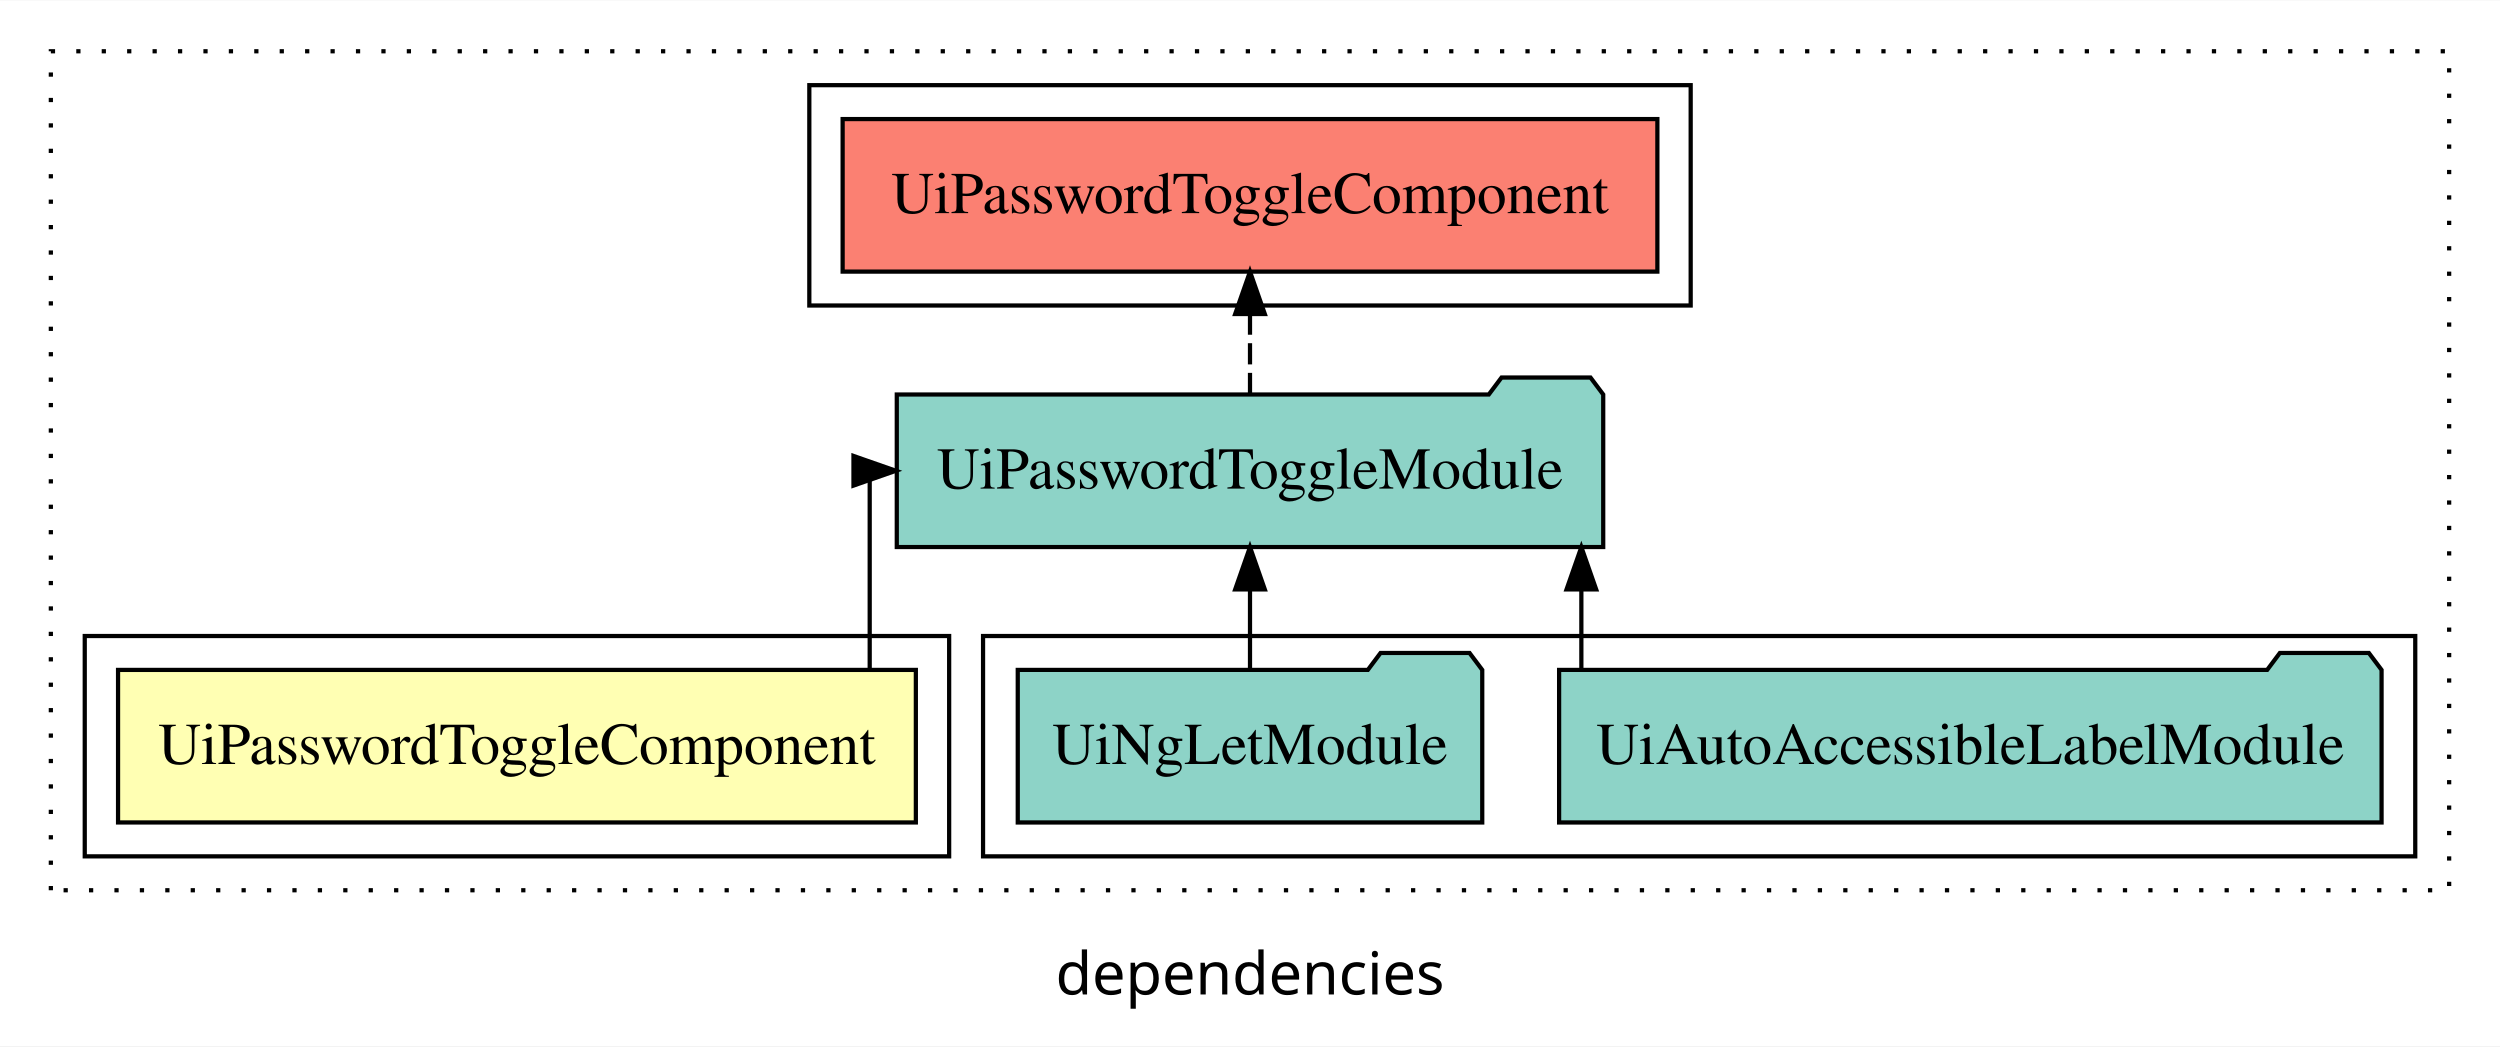
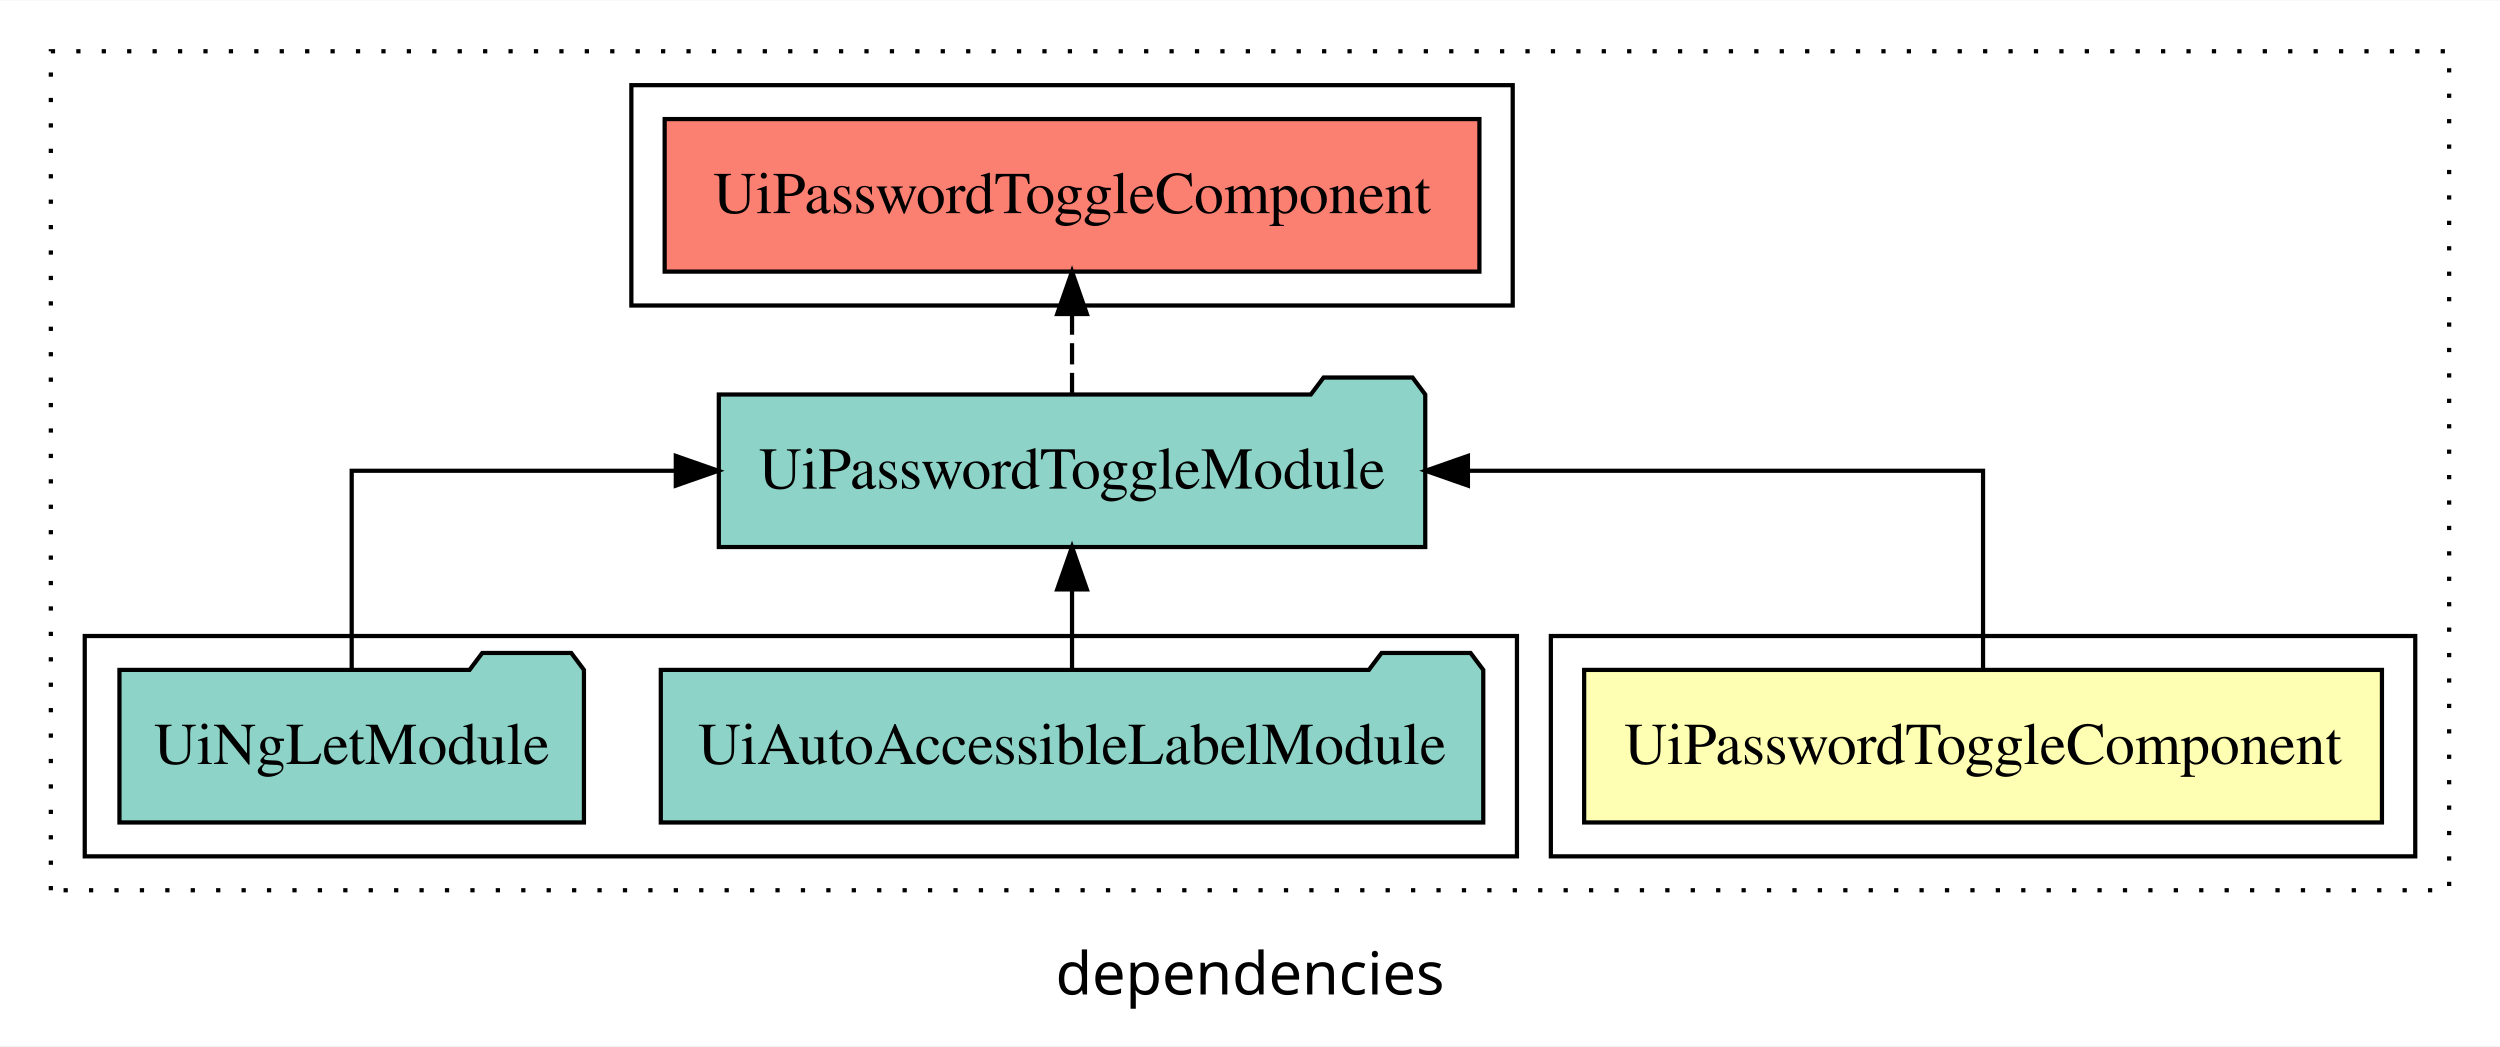
<svg xmlns="http://www.w3.org/2000/svg" width="590pt" height="247pt" viewBox="0.00 0.00 590.00 246.80">
  <g id="graph0" class="graph" transform="scale(1 1) rotate(0) translate(4 242.8)">
    <polygon fill="white" stroke="transparent" points="-4,4 -4,-242.8 586,-242.8 586,4 -4,4" />
    <text text-anchor="middle" x="291" y="-8.2" font-family="sans-serif" font-size="14.00">dependencies</text>
    <g id="clust1" class="cluster">
      <polygon fill="none" stroke="black" stroke-dasharray="1,5" points="8,-32.8 8,-230.8 574,-230.8 574,-32.8 8,-32.8" />
    </g>
+     <g id="clust2" class="cluster">
+       <polygon fill="none" stroke="black" points="362,-40.8 362,-92.8 566,-92.8 566,-40.8 362,-40.8" />
+     </g>
    <g id="clust4" class="cluster">
-       <polygon fill="none" stroke="black" points="228,-40.8 228,-92.8 566,-92.8 566,-40.8 228,-40.8" />
-     </g>
-     <g id="clust2" class="cluster">
-       <polygon fill="none" stroke="black" points="16,-40.8 16,-92.8 220,-92.8 220,-40.8 16,-40.8" />
+       <polygon fill="none" stroke="black" points="16,-40.8 16,-92.8 354,-92.8 354,-40.8 16,-40.8" />
    </g>
    <g id="clust5" class="cluster">
-       <polygon fill="none" stroke="black" points="187,-170.8 187,-222.8 395,-222.8 395,-170.8 187,-170.8" />
+       <polygon fill="none" stroke="black" points="145,-170.8 145,-222.8 353,-222.8 353,-170.8 145,-170.8" />
    </g>
    <g id="node1" class="node">
-       <polygon fill="#ffffb3" stroke="black" points="212.14,-84.8 23.86,-84.8 23.86,-48.8 212.14,-48.8 212.14,-84.8" />
-       <text text-anchor="middle" x="118" y="-62.6" font-family="Times,serif" font-size="14.00">UiPasswordToggleComponent</text>
+       <polygon fill="#ffffb3" stroke="black" points="558.14,-84.8 369.86,-84.8 369.86,-48.8 558.14,-48.8 558.14,-84.8" />
+       <text text-anchor="middle" x="464" y="-62.6" font-family="Times,serif" font-size="14.00">UiPasswordToggleComponent</text>
    </g>
    <g id="node2" class="node">
-       <polygon fill="#8dd3c7" stroke="black" points="374.36,-149.8 371.36,-153.8 350.36,-153.8 347.36,-149.8 207.64,-149.8 207.64,-113.8 374.36,-113.8 374.36,-149.8" />
-       <text text-anchor="middle" x="291" y="-127.6" font-family="Times,serif" font-size="14.00">UiPasswordToggleModule</text>
+       <polygon fill="#8dd3c7" stroke="black" points="332.36,-149.8 329.36,-153.8 308.36,-153.8 305.36,-149.8 165.64,-149.8 165.64,-113.8 332.36,-113.8 332.36,-149.8" />
+       <text text-anchor="middle" x="249" y="-127.6" font-family="Times,serif" font-size="14.00">UiPasswordToggleModule</text>
    </g>
    <g id="edge1" class="edge">
-       <path fill="none" stroke="black" d="M201.25,-84.91C201.25,-104.14 201.25,-131.8 201.25,-131.8 201.25,-131.8 201.87,-131.8 201.87,-131.8" />
-       <polygon fill="black" stroke="black" points="197.42,-135.3 207.42,-131.8 197.42,-128.3 197.42,-135.3" />
+       <path fill="none" stroke="black" d="M464,-84.91C464,-104.14 464,-131.8 464,-131.8 464,-131.8 342.43,-131.8 342.43,-131.8" />
+       <polygon fill="black" stroke="black" points="342.43,-128.3 332.43,-131.8 342.43,-135.3 342.43,-128.3" />
    </g>
    <g id="node5" class="node">
-       <polygon fill="#fb8072" stroke="black" points="387.14,-214.8 194.86,-214.8 194.86,-178.8 387.14,-178.8 387.14,-214.8" />
-       <text text-anchor="middle" x="291" y="-192.6" font-family="Times,serif" font-size="14.00">UiPasswordToggleComponent </text>
+       <polygon fill="#fb8072" stroke="black" points="345.14,-214.8 152.86,-214.8 152.86,-178.8 345.14,-178.8 345.14,-214.8" />
+       <text text-anchor="middle" x="249" y="-192.6" font-family="Times,serif" font-size="14.00">UiPasswordToggleComponent </text>
    </g>
    <g id="edge4" class="edge">
-       <path fill="none" stroke="black" stroke-dasharray="5,2" d="M291,-149.91C291,-149.91 291,-168.79 291,-168.79" />
-       <polygon fill="black" stroke="black" points="287.5,-168.79 291,-178.79 294.5,-168.79 287.5,-168.79" />
+       <path fill="none" stroke="black" stroke-dasharray="5,2" d="M249,-149.91C249,-149.91 249,-168.79 249,-168.79" />
+       <polygon fill="black" stroke="black" points="245.5,-168.79 249,-178.79 252.5,-168.79 245.5,-168.79" />
    </g>
    <g id="node3" class="node">
-       <polygon fill="#8dd3c7" stroke="black" points="558.05,-84.8 555.05,-88.8 534.05,-88.8 531.05,-84.8 363.95,-84.8 363.95,-48.8 558.05,-48.8 558.05,-84.8" />
-       <text text-anchor="middle" x="461" y="-62.6" font-family="Times,serif" font-size="14.00">UiAutoAccessibleLabelModule</text>
+       <polygon fill="#8dd3c7" stroke="black" points="346.05,-84.8 343.05,-88.8 322.05,-88.8 319.05,-84.8 151.95,-84.8 151.95,-48.8 346.05,-48.8 346.05,-84.8" />
+       <text text-anchor="middle" x="249" y="-62.6" font-family="Times,serif" font-size="14.00">UiAutoAccessibleLabelModule</text>
    </g>
    <g id="edge2" class="edge">
-       <path fill="none" stroke="black" d="M369.2,-84.91C369.2,-84.91 369.2,-103.79 369.2,-103.79" />
-       <polygon fill="black" stroke="black" points="365.7,-103.79 369.2,-113.79 372.7,-103.79 365.7,-103.79" />
+       <path fill="none" stroke="black" d="M249,-84.91C249,-84.91 249,-103.79 249,-103.79" />
+       <polygon fill="black" stroke="black" points="245.5,-103.79 249,-113.79 252.5,-103.79 245.5,-103.79" />
    </g>
    <g id="node4" class="node">
-       <polygon fill="#8dd3c7" stroke="black" points="345.81,-84.8 342.81,-88.8 321.81,-88.8 318.81,-84.8 236.19,-84.8 236.19,-48.8 345.81,-48.8 345.81,-84.8" />
-       <text text-anchor="middle" x="291" y="-62.6" font-family="Times,serif" font-size="14.00">UiNgLetModule</text>
+       <polygon fill="#8dd3c7" stroke="black" points="133.81,-84.8 130.81,-88.8 109.81,-88.8 106.81,-84.8 24.19,-84.8 24.19,-48.8 133.81,-48.8 133.81,-84.8" />
+       <text text-anchor="middle" x="79" y="-62.6" font-family="Times,serif" font-size="14.00">UiNgLetModule</text>
    </g>
    <g id="edge3" class="edge">
-       <path fill="none" stroke="black" d="M291,-84.91C291,-84.91 291,-103.79 291,-103.79" />
-       <polygon fill="black" stroke="black" points="287.5,-103.79 291,-113.79 294.5,-103.79 287.5,-103.79" />
+       <path fill="none" stroke="black" d="M79,-84.91C79,-104.14 79,-131.8 79,-131.8 79,-131.8 155.49,-131.8 155.49,-131.8" />
+       <polygon fill="black" stroke="black" points="155.49,-135.3 165.49,-131.8 155.49,-128.3 155.49,-135.3" />
    </g>
  </g>
</svg>
